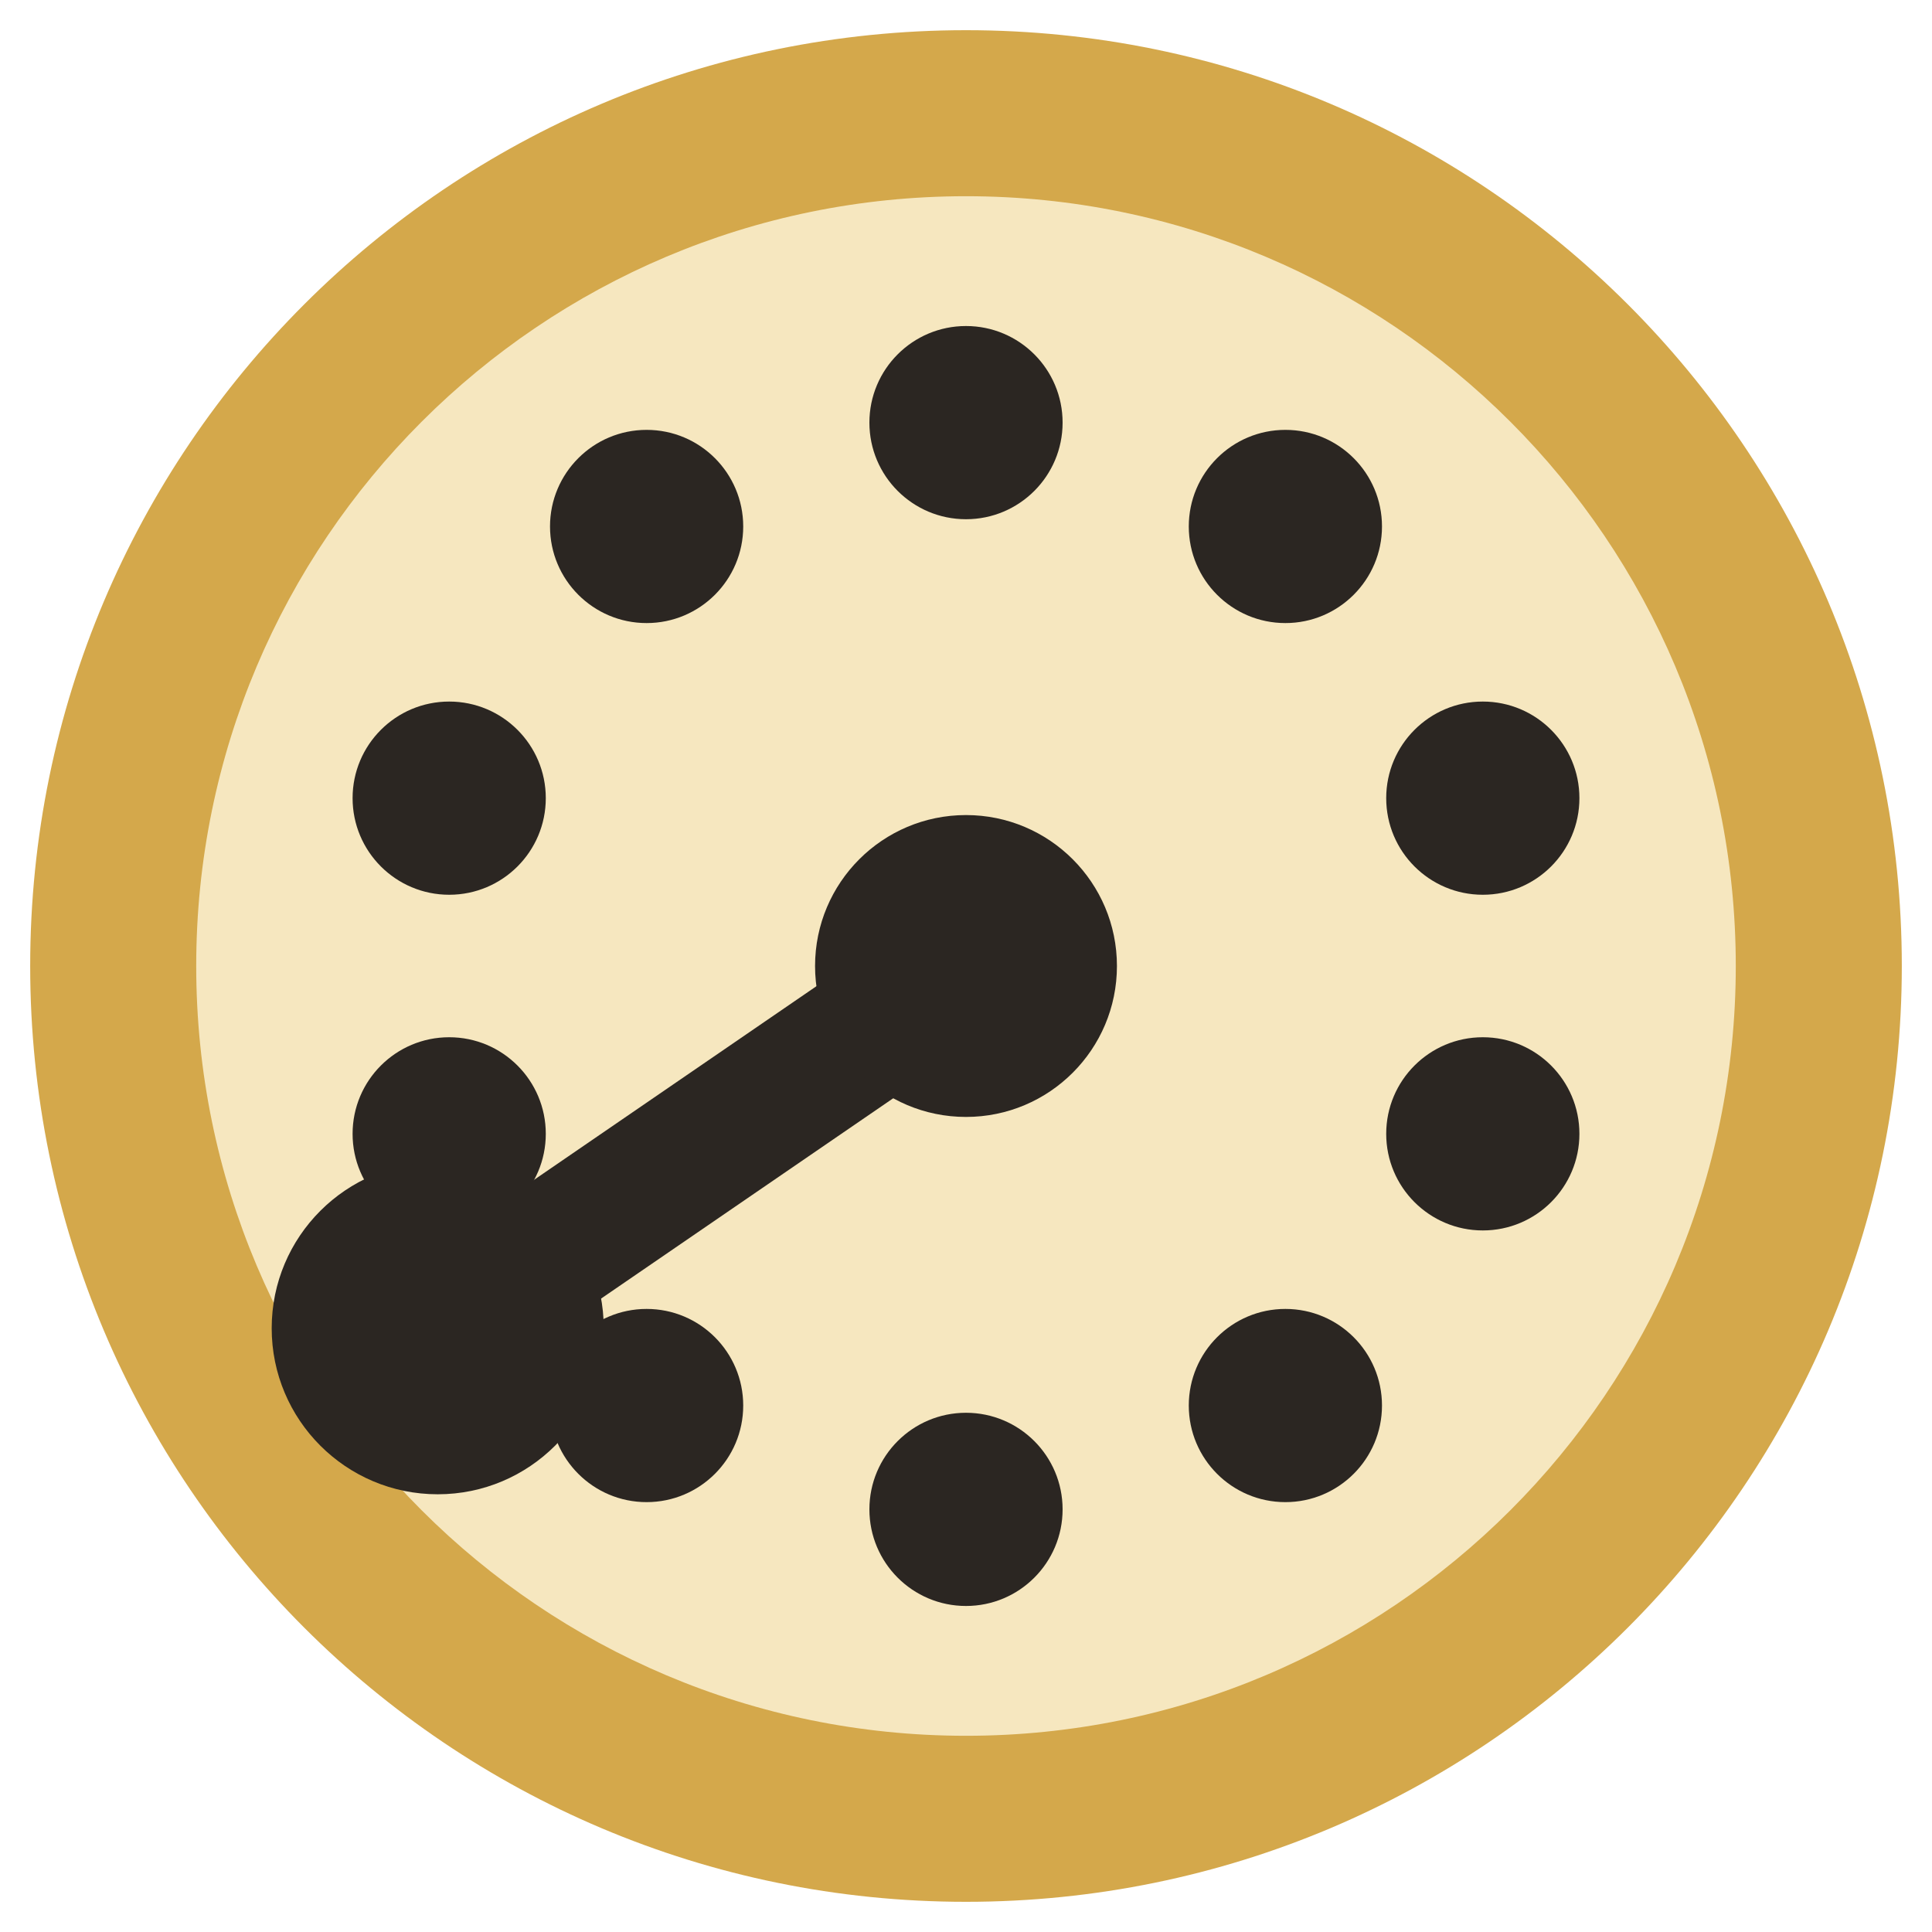
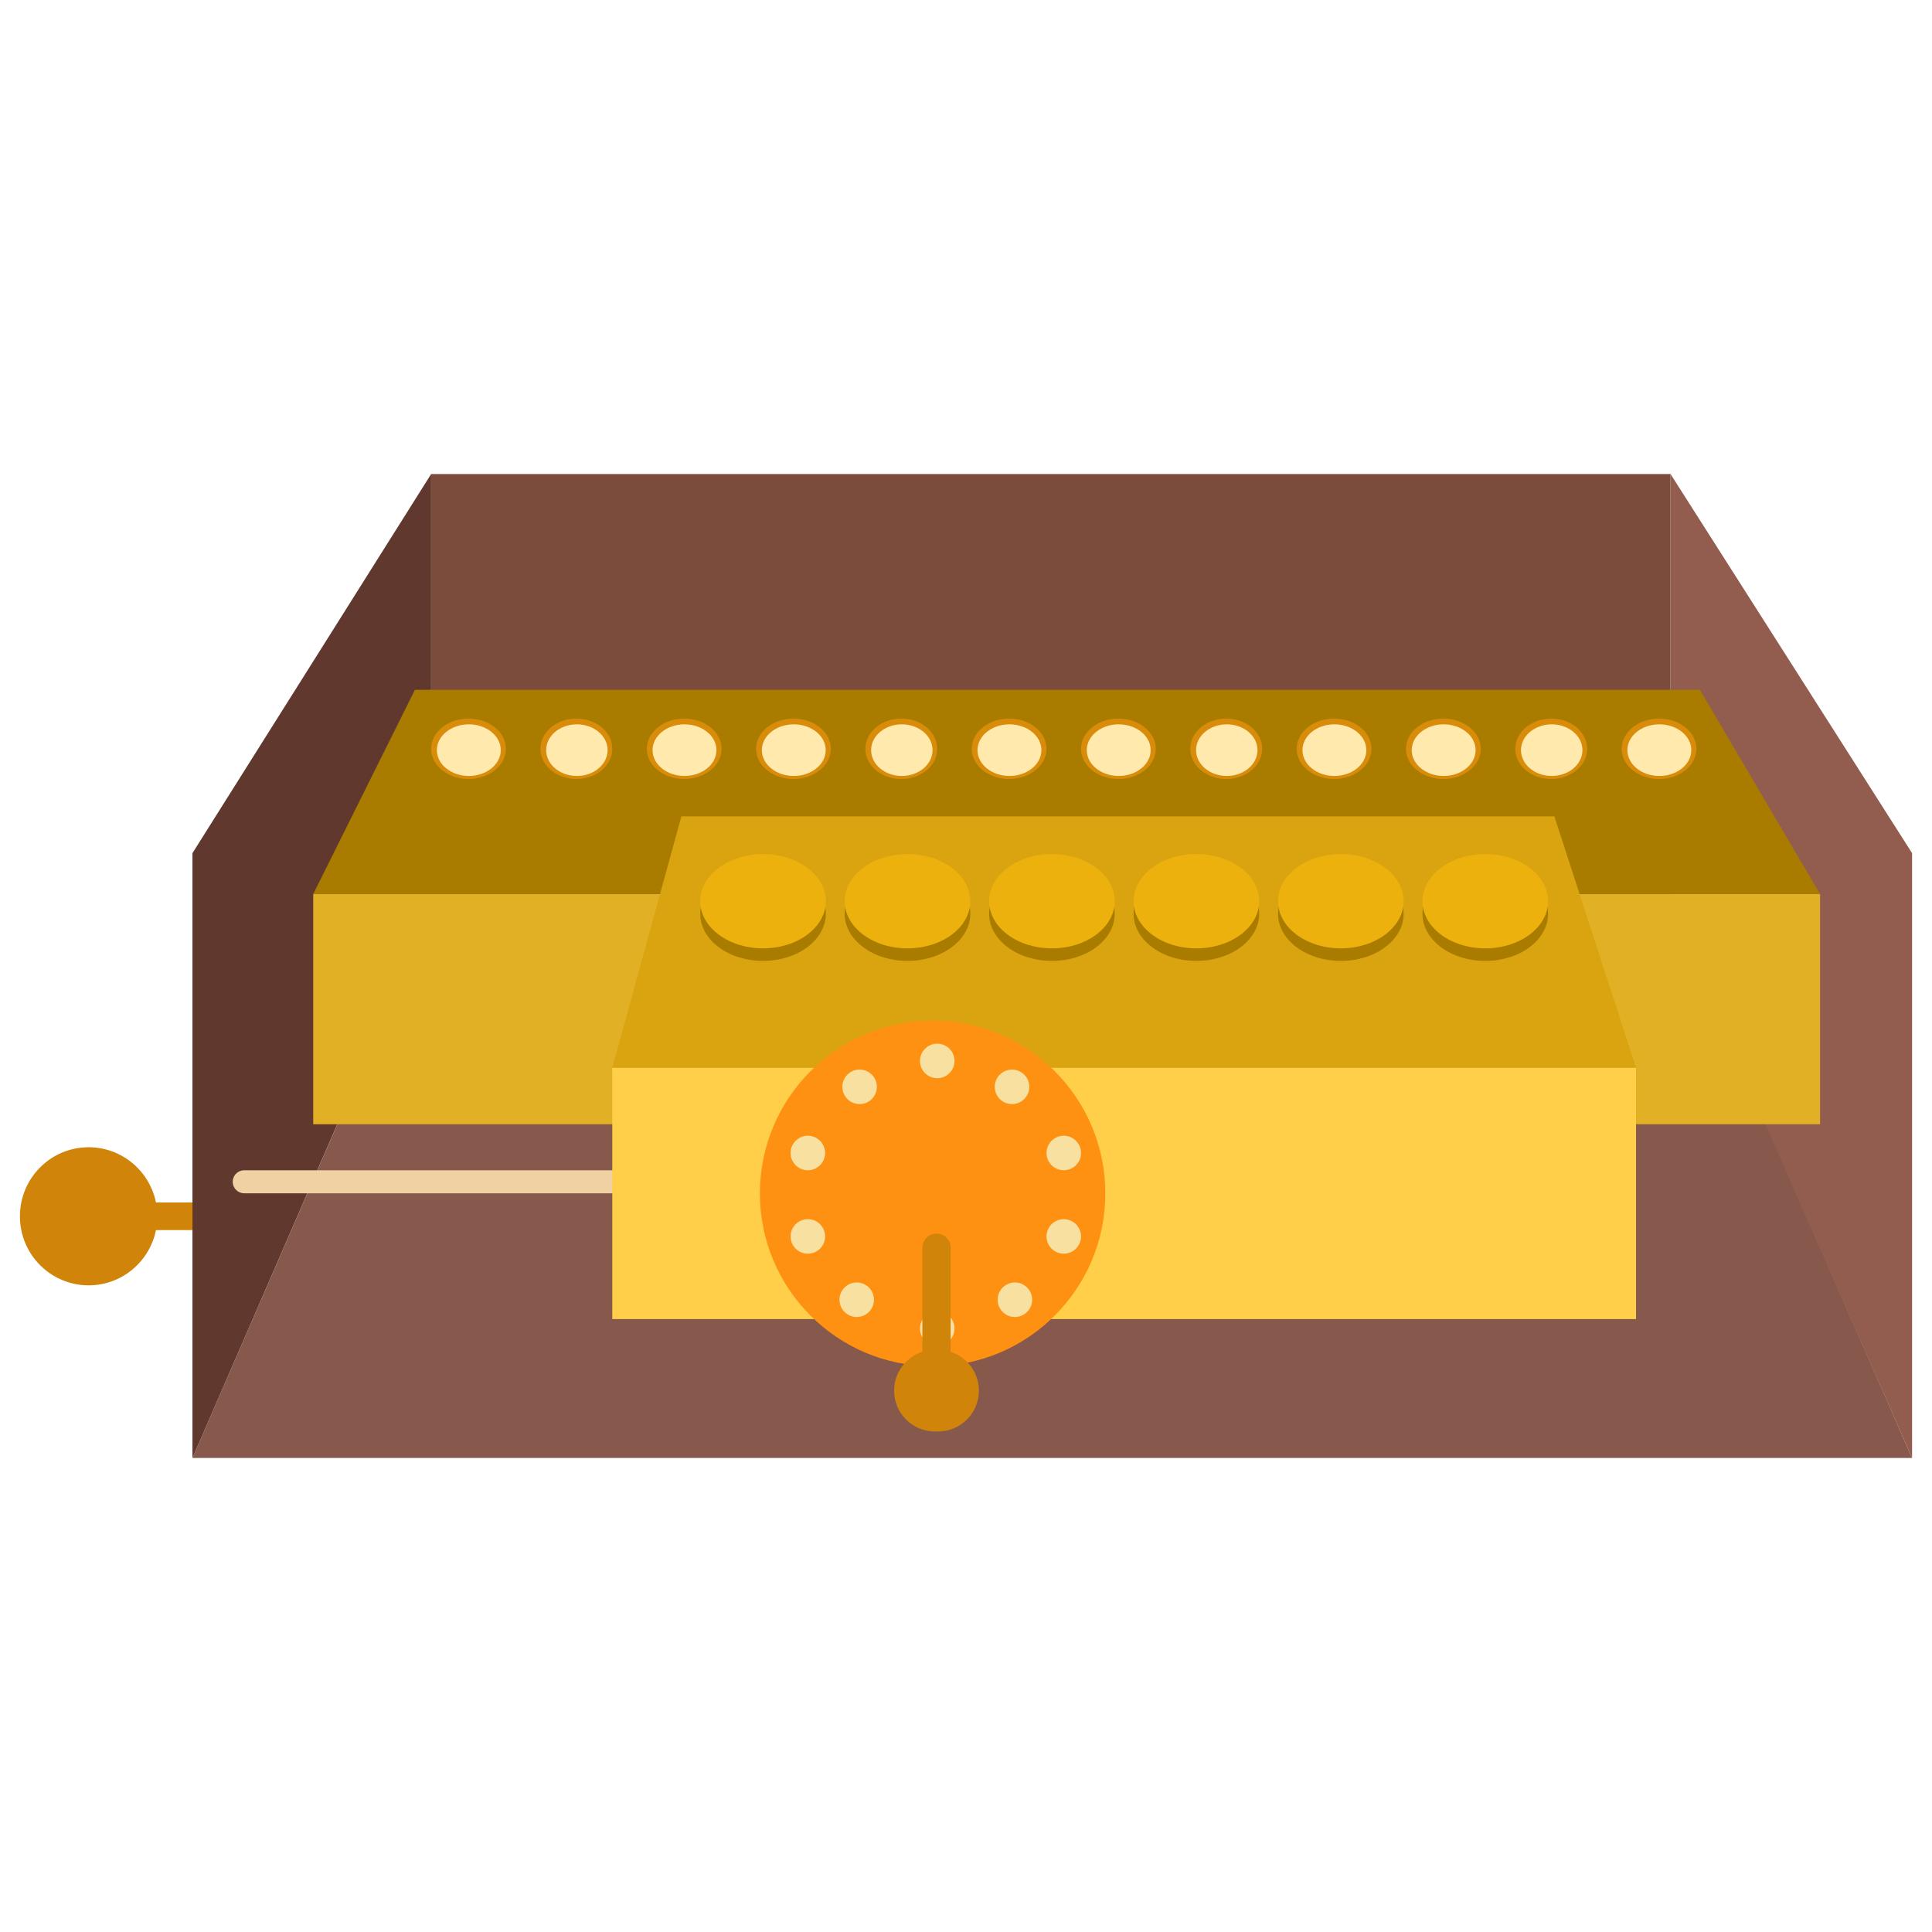
- <svg xmlns="http://www.w3.org/2000/svg" width="64" height="64" viewBox="0 0 64 64">
-   <circle cx="32" cy="32" r="31" fill="#D4A84B" />
-   <circle cx="32" cy="32" r="25.5" fill="#F6E7BF" />
-   <circle cx="32.00" cy="14.00" r="3.2" fill="#2B2622" />
-   <circle cx="42.58" cy="17.44" r="3.2" fill="#2B2622" />
-   <circle cx="49.12" cy="26.44" r="3.2" fill="#2B2622" />
-   <circle cx="49.12" cy="37.56" r="3.2" fill="#2B2622" />
-   <circle cx="42.58" cy="46.56" r="3.2" fill="#2B2622" />
-   <circle cx="32.00" cy="50.00" r="3.2" fill="#2B2622" />
-   <circle cx="21.42" cy="46.56" r="3.2" fill="#2B2622" />
-   <circle cx="14.88" cy="37.56" r="3.2" fill="#2B2622" />
-   <circle cx="14.88" cy="26.44" r="3.2" fill="#2B2622" />
-   <circle cx="21.42" cy="17.44" r="3.2" fill="#2B2622" />
-   <path d="M32 32L14.5 44" stroke="#2B2622" stroke-width="4.5" stroke-linecap="round" />
-   <circle cx="32" cy="32" r="5" fill="#2B2622" />
-   <circle cx="14.5" cy="44" r="5.5" fill="#2B2622" />
+ <svg xmlns="http://www.w3.org/2000/svg" width="970" height="970" viewBox="11 27 970 970" fill="none">
+   <path d="M55.498 603C72.187 603 86.108 614.91 89.304 630.733H116.608C120.419 630.733 123.508 633.837 123.508 637.667C123.508 641.496 120.419 644.6 116.608 644.6H89.304C86.108 660.423 72.187 672.333 55.498 672.333C36.445 672.333 21 656.813 21 637.667C21 618.521 36.445 603 55.498 603Z" fill="#D0840A" />
+   <path d="M227.459 483.111H850.445L971 759H107.626L227.459 483.111Z" fill="#87594C" />
+   <path d="M227.459 265H849.723V483.111H227.459V265Z" fill="#7B4B3B" />
+   <path d="M849.723 265L971 455.335V759L849.723 482.941V265Z" fill="#925D4E" />
+   <path d="M227.459 265L107.626 455.335V759L227.459 482.941V265Z" fill="#61382E" />
+   <path d="M168.264 475.889H924.799V591.444H168.264V475.889Z" fill="#E2B025" />
+   <path d="M219.319 373.333H864.462L924.799 475.889H168.264L219.319 373.333Z" fill="#A97C00" />
+   <path d="M264.997 402.944C264.997 411.321 256.594 418.111 246.228 418.111C235.862 418.111 227.459 411.321 227.459 402.944C227.459 394.568 235.862 387.778 246.228 387.778C256.594 387.778 264.997 394.568 264.997 402.944Z" fill="#D88C0A" />
+   <path d="M318.416 402.944C318.416 411.321 310.336 418.111 300.369 418.111C290.402 418.111 282.322 411.321 282.322 402.944C282.322 394.568 290.402 387.778 300.369 387.778C310.336 387.778 318.416 394.568 318.416 402.944Z" fill="#D88C0A" />
+   <path d="M373.28 402.944C373.28 411.321 364.876 418.111 354.511 418.111C344.145 418.111 335.742 411.321 335.742 402.944C335.742 394.568 344.145 387.778 354.511 387.778C364.876 387.778 373.28 394.568 373.28 402.944Z" fill="#D88C0A" />
+   <path d="M428.143 402.944C428.143 411.321 419.74 418.111 409.374 418.111C399.008 418.111 390.605 411.321 390.605 402.944C390.605 394.568 399.008 387.778 409.374 387.778C419.74 387.778 428.143 394.568 428.143 402.944Z" fill="#D88C0A" />
+   <path d="M481.562 402.944C481.562 411.321 473.482 418.111 463.515 418.111C453.548 418.111 445.468 411.321 445.468 402.944C445.468 394.568 453.548 387.778 463.515 387.778C473.482 387.778 481.562 394.568 481.562 402.944Z" fill="#D88C0A" />
+   <path d="M536.426 402.944C536.426 411.321 528.022 418.111 517.657 418.111C507.291 418.111 498.888 411.321 498.888 402.944C498.888 394.568 507.291 387.778 517.657 387.778C528.022 387.778 536.426 394.568 536.426 402.944Z" fill="#D88C0A" />
+   <path d="M591.289 402.944C591.289 411.321 582.886 418.111 572.52 418.111C562.154 418.111 553.751 411.321 553.751 402.944C553.751 394.568 562.154 387.778 572.52 387.778C582.886 387.778 591.289 394.568 591.289 402.944Z" fill="#D88C0A" />
+   <path d="M644.708 402.944C644.708 411.321 636.628 418.111 626.661 418.111C616.694 418.111 608.614 411.321 608.614 402.944C608.614 394.568 616.694 387.778 626.661 387.778C636.628 387.778 644.708 394.568 644.708 402.944Z" fill="#D88C0A" />
+   <path d="M699.571 402.944C699.571 411.321 691.168 418.111 680.802 418.111C670.437 418.111 662.033 411.321 662.033 402.944C662.033 394.568 670.437 387.778 680.802 387.778C691.168 387.778 699.571 394.568 699.571 402.944Z" fill="#D88C0A" />
+   <path d="M754.435 402.944C754.435 411.321 746.031 418.111 735.666 418.111C725.3 418.111 716.897 411.321 716.897 402.944C716.897 394.568 725.3 387.778 735.666 387.778C746.031 387.778 754.435 394.568 754.435 402.944Z" fill="#D88C0A" />
+   <path d="M807.854 402.944C807.854 411.321 799.774 418.111 789.807 418.111C779.84 418.111 771.76 411.321 771.76 402.944C771.76 394.568 779.84 387.778 789.807 387.778C799.774 387.778 807.854 394.568 807.854 402.944Z" fill="#D88C0A" />
+   <path d="M862.717 402.944C862.717 411.321 854.314 418.111 843.948 418.111C833.582 418.111 825.179 411.321 825.179 402.944C825.179 394.568 833.582 387.778 843.948 387.778C854.314 387.778 862.717 394.568 862.717 402.944Z" fill="#D88C0A" />
+   <path d="M262.424 403.627C262.424 410.785 255.244 416.588 246.385 416.588C237.527 416.588 230.346 410.785 230.346 403.627C230.346 396.469 237.527 390.667 246.385 390.667C255.244 390.667 262.424 396.469 262.424 403.627Z" fill="#FFE9AD" />
+   <path d="M316.054 403.627C316.054 410.785 309.149 416.588 300.632 416.588C292.114 416.588 285.21 410.785 285.21 403.627C285.21 396.469 292.114 390.667 300.632 390.667C309.149 390.667 316.054 396.469 316.054 403.627Z" fill="#FFE9AD" />
+   <path d="M370.707 403.627C370.707 410.785 363.526 416.588 354.668 416.588C345.81 416.588 338.629 410.785 338.629 403.627C338.629 396.469 345.81 390.667 354.668 390.667C363.526 390.667 370.707 396.469 370.707 403.627Z" fill="#FFE9AD" />
+   <path d="M425.57 403.627C425.57 410.785 418.389 416.588 409.531 416.588C400.673 416.588 393.492 410.785 393.492 403.627C393.492 396.469 400.673 390.667 409.531 390.667C418.389 390.667 425.57 396.469 425.57 403.627Z" fill="#FFE9AD" />
+   <path d="M479.2 403.627C479.2 410.785 472.295 416.588 463.778 416.588C455.26 416.588 448.356 410.785 448.356 403.627C448.356 396.469 455.26 390.667 463.778 390.667C472.295 390.667 479.2 396.469 479.2 403.627Z" fill="#FFE9AD" />
+   <path d="M533.853 403.627C533.853 410.785 526.672 416.588 517.814 416.588C508.956 416.588 501.775 410.785 501.775 403.627C501.775 396.469 508.956 390.667 517.814 390.667C526.672 390.667 533.853 396.469 533.853 403.627Z" fill="#FFE9AD" />
+   <path d="M588.716 403.627C588.716 410.785 581.535 416.588 572.677 416.588C563.819 416.588 556.638 410.785 556.638 403.627C556.638 396.469 563.819 390.667 572.677 390.667C581.535 390.667 588.716 396.469 588.716 403.627Z" fill="#FFE9AD" />
+   <path d="M642.346 403.627C642.346 410.785 635.441 416.588 626.924 416.588C618.406 416.588 611.502 410.785 611.502 403.627C611.502 396.469 618.406 390.667 626.924 390.667C635.441 390.667 642.346 396.469 642.346 403.627Z" fill="#FFE9AD" />
+   <path d="M696.999 403.627C696.999 410.785 689.818 416.588 680.96 416.588C672.102 416.588 664.921 410.785 664.921 403.627C664.921 396.469 672.102 390.667 680.96 390.667C689.818 390.667 696.999 396.469 696.999 403.627Z" fill="#FFE9AD" />
+   <path d="M751.862 403.627C751.862 410.785 744.681 416.588 735.823 416.588C726.965 416.588 719.784 410.785 719.784 403.627C719.784 396.469 726.965 390.667 735.823 390.667C744.681 390.667 751.862 396.469 751.862 403.627Z" fill="#FFE9AD" />
+   <path d="M805.492 403.627C805.492 410.785 798.587 416.588 790.07 416.588C781.552 416.588 774.647 410.785 774.647 403.627C774.647 396.469 781.552 390.667 790.07 390.667C798.587 390.667 805.492 396.469 805.492 403.627Z" fill="#FFE9AD" />
+   <path d="M860.145 403.627C860.145 410.785 852.964 416.588 844.106 416.588C835.248 416.588 828.067 410.785 828.067 403.627C828.067 396.469 835.248 390.667 844.106 390.667C852.964 390.667 860.145 396.469 860.145 403.627Z" fill="#FFE9AD" />
+   <path d="M127.839 620.333C127.839 617.142 130.424 614.556 133.614 614.556H350.179C353.369 614.556 355.954 617.142 355.954 620.333C355.954 623.524 353.369 626.111 350.179 626.111H133.614C130.424 626.111 127.839 623.524 127.839 620.333Z" fill="#F0D1A3" />
+   <path d="M318.416 563.078H832.398V689.268H318.416V563.078Z" fill="#FFCF4A" />
+   <path d="M353.102 436.889H791.406L832.398 563.078H318.416L353.102 436.889Z" fill="#DAA410" />
+   <path d="M565.948 626.173C565.948 674.087 527.124 712.928 479.233 712.928C431.342 712.928 392.518 674.087 392.518 626.173C392.518 578.26 431.342 539.418 479.233 539.418C527.124 539.418 565.948 578.26 565.948 626.173Z" fill="#FF9112" />
+   <path d="M425.627 485.787C425.627 498.855 411.51 509.448 394.095 509.448C376.68 509.448 362.562 498.855 362.562 485.787C362.562 472.72 376.68 462.127 394.095 462.127C411.51 462.127 425.627 472.72 425.627 485.787Z" fill="#A97C00" />
+   <path d="M498.152 485.787C498.152 498.855 484.035 509.448 466.62 509.448C449.205 509.448 435.087 498.855 435.087 485.787C435.087 472.72 449.205 462.127 466.62 462.127C484.035 462.127 498.152 472.72 498.152 485.787Z" fill="#A97C00" />
+   <path d="M570.677 485.787C570.677 498.855 556.56 509.448 539.145 509.448C521.73 509.448 507.612 498.855 507.612 485.787C507.612 472.72 521.73 462.127 539.145 462.127C556.56 462.127 570.677 472.72 570.677 485.787Z" fill="#A97C00" />
+   <path d="M643.202 485.787C643.202 498.855 629.085 509.448 611.67 509.448C594.255 509.448 580.137 498.855 580.137 485.787C580.137 472.72 594.255 462.127 611.67 462.127C629.085 462.127 643.202 472.72 643.202 485.787Z" fill="#A97C00" />
+   <path d="M715.727 485.787C715.727 498.855 701.61 509.448 684.195 509.448C666.78 509.448 652.662 498.855 652.662 485.787C652.662 472.72 666.78 462.127 684.195 462.127C701.61 462.127 715.727 472.72 715.727 485.787Z" fill="#A97C00" />
+   <path d="M788.253 485.787C788.253 498.855 774.135 509.448 756.72 509.448C739.305 509.448 725.187 498.855 725.187 485.787C725.187 472.72 739.305 462.127 756.72 462.127C774.135 462.127 788.253 472.72 788.253 485.787Z" fill="#A97C00" />
+   <path d="M425.627 479.478C425.627 492.545 411.51 503.138 394.095 503.138C376.68 503.138 362.562 492.545 362.562 479.478C362.562 466.41 376.68 455.817 394.095 455.817C411.51 455.817 425.627 466.41 425.627 479.478Z" fill="#ECB10D" />
+   <path d="M498.152 479.478C498.152 492.545 484.035 503.138 466.62 503.138C449.205 503.138 435.087 492.545 435.087 479.478C435.087 466.41 449.205 455.817 466.62 455.817C484.035 455.817 498.152 466.41 498.152 479.478Z" fill="#ECB10D" />
+   <path d="M570.677 479.478C570.677 492.545 556.56 503.138 539.145 503.138C521.73 503.138 507.612 492.545 507.612 479.478C507.612 466.41 521.73 455.817 539.145 455.817C556.56 455.817 570.677 466.41 570.677 479.478Z" fill="#ECB10D" />
+   <path d="M643.202 479.478C643.202 492.545 629.085 503.138 611.67 503.138C594.255 503.138 580.137 492.545 580.137 479.478C580.137 466.41 594.255 455.817 611.67 455.817C629.085 455.817 643.202 466.41 643.202 479.478Z" fill="#ECB10D" />
+   <path d="M715.727 479.478C715.727 492.545 701.61 503.138 684.195 503.138C666.78 503.138 652.662 492.545 652.662 479.478C652.662 466.41 666.78 455.817 684.195 455.817C701.61 455.817 715.727 466.41 715.727 479.478Z" fill="#ECB10D" />
+   <path d="M788.253 479.478C788.253 492.545 774.135 503.138 756.72 503.138C739.305 503.138 725.187 492.545 725.187 479.478C725.187 466.41 739.305 455.817 756.72 455.817C774.135 455.817 788.253 466.41 788.253 479.478Z" fill="#ECB10D" />
+   <path d="M490.225 559.667C490.225 564.453 486.347 568.333 481.562 568.333C476.778 568.333 472.9 564.453 472.9 559.667C472.9 554.88 476.778 551 481.562 551C486.347 551 490.225 554.88 490.225 559.667Z" fill="#F7E0A0" />
+   <path d="M490.225 694C490.225 698.786 486.347 702.667 481.562 702.667C476.778 702.667 472.9 698.786 472.9 694C472.9 689.214 476.778 685.333 481.562 685.333C486.347 685.333 490.225 689.214 490.225 694Z" fill="#F7E0A0" />
+   <path d="M529.207 679.556C529.207 684.342 525.328 688.222 520.544 688.222C515.76 688.222 511.881 684.342 511.881 679.556C511.881 674.769 515.76 670.889 520.544 670.889C525.328 670.889 529.207 674.769 529.207 679.556Z" fill="#F7E0A0" />
+   <path d="M527.763 572.667C527.763 577.453 523.885 581.333 519.1 581.333C514.316 581.333 510.438 577.453 510.438 572.667C510.438 567.88 514.316 564 519.1 564C523.885 564 527.763 567.88 527.763 572.667Z" fill="#F7E0A0" />
+   <path d="M553.751 605.889C553.751 610.675 549.872 614.556 545.088 614.556C540.304 614.556 536.426 610.675 536.426 605.889C536.426 601.102 540.304 597.222 545.088 597.222C549.872 597.222 553.751 601.102 553.751 605.889Z" fill="#F7E0A0" />
+   <path d="M553.751 647.778C553.751 652.564 549.872 656.444 545.088 656.444C540.304 656.444 536.426 652.564 536.426 647.778C536.426 642.991 540.304 639.111 545.088 639.111C549.872 639.111 553.751 642.991 553.751 647.778Z" fill="#F7E0A0" />
+   <path d="M432.474 679.556C432.474 684.342 436.353 688.222 441.137 688.222C445.921 688.222 449.799 684.342 449.799 679.556C449.799 674.769 445.921 670.889 441.137 670.889C436.353 670.889 432.474 674.769 432.474 679.556Z" fill="#F7E0A0" />
+   <path d="M433.918 572.667C433.918 577.453 437.796 581.333 442.581 581.333C447.365 581.333 451.243 577.453 451.243 572.667C451.243 567.88 447.365 564 442.581 564C437.796 564 433.918 567.88 433.918 572.667Z" fill="#F7E0A0" />
+   <path d="M407.93 605.889C407.93 610.675 411.808 614.556 416.593 614.556C421.377 614.556 425.255 610.675 425.255 605.889C425.255 601.102 421.377 597.222 416.593 597.222C411.808 597.222 407.93 601.102 407.93 605.889Z" fill="#F7E0A0" />
+   <path d="M407.93 647.778C407.93 652.564 411.808 656.444 416.593 656.444C421.377 656.444 425.255 652.564 425.255 647.778C425.255 642.991 421.377 639.111 416.593 639.111C411.808 639.111 407.93 642.991 407.93 647.778Z" fill="#F7E0A0" />
+   <path d="M459.906 725.202C459.906 716.077 465.864 708.345 474.1 705.685C474.098 705.618 474.095 705.552 474.095 705.485V653.431C474.095 649.511 477.272 646.333 481.19 646.333C485.109 646.333 488.285 649.511 488.285 653.431V705.485C488.285 705.552 488.281 705.618 488.279 705.685C496.516 708.344 502.475 716.076 502.475 725.202C502.475 736.527 493.298 745.708 481.979 745.708H480.402C469.082 745.708 459.906 736.527 459.906 725.202Z" fill="#D0840A" />
</svg>
